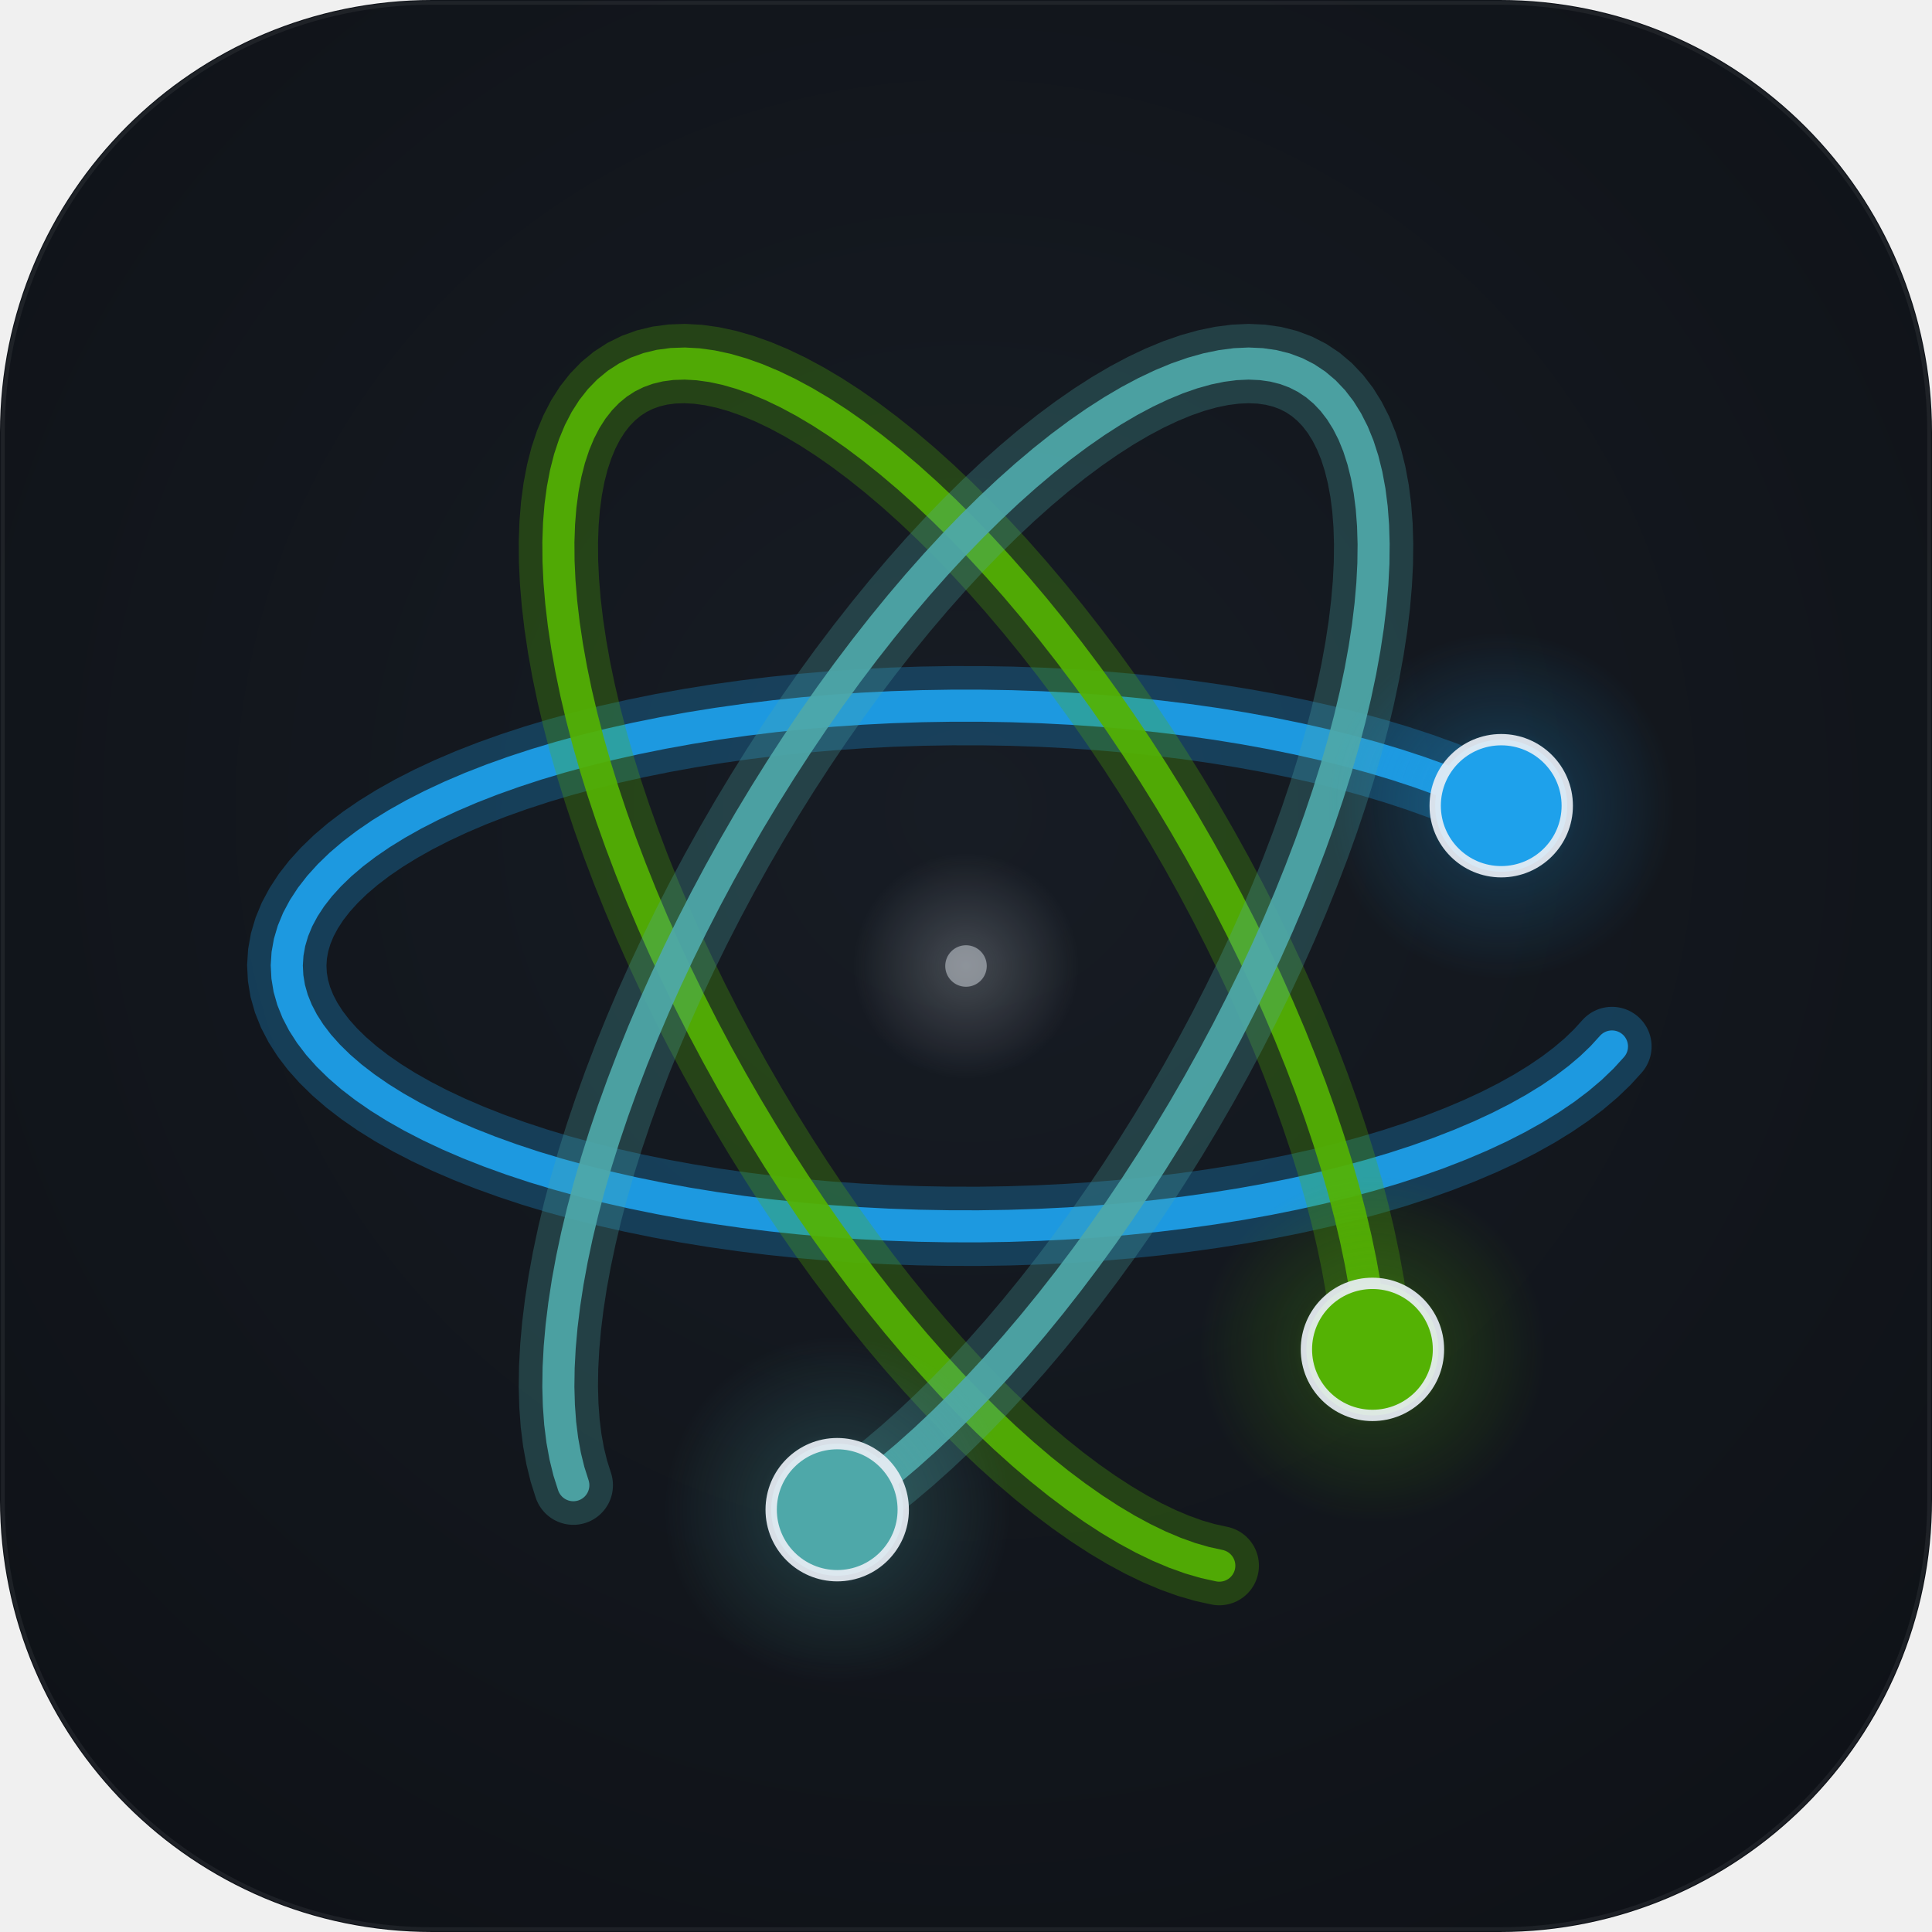
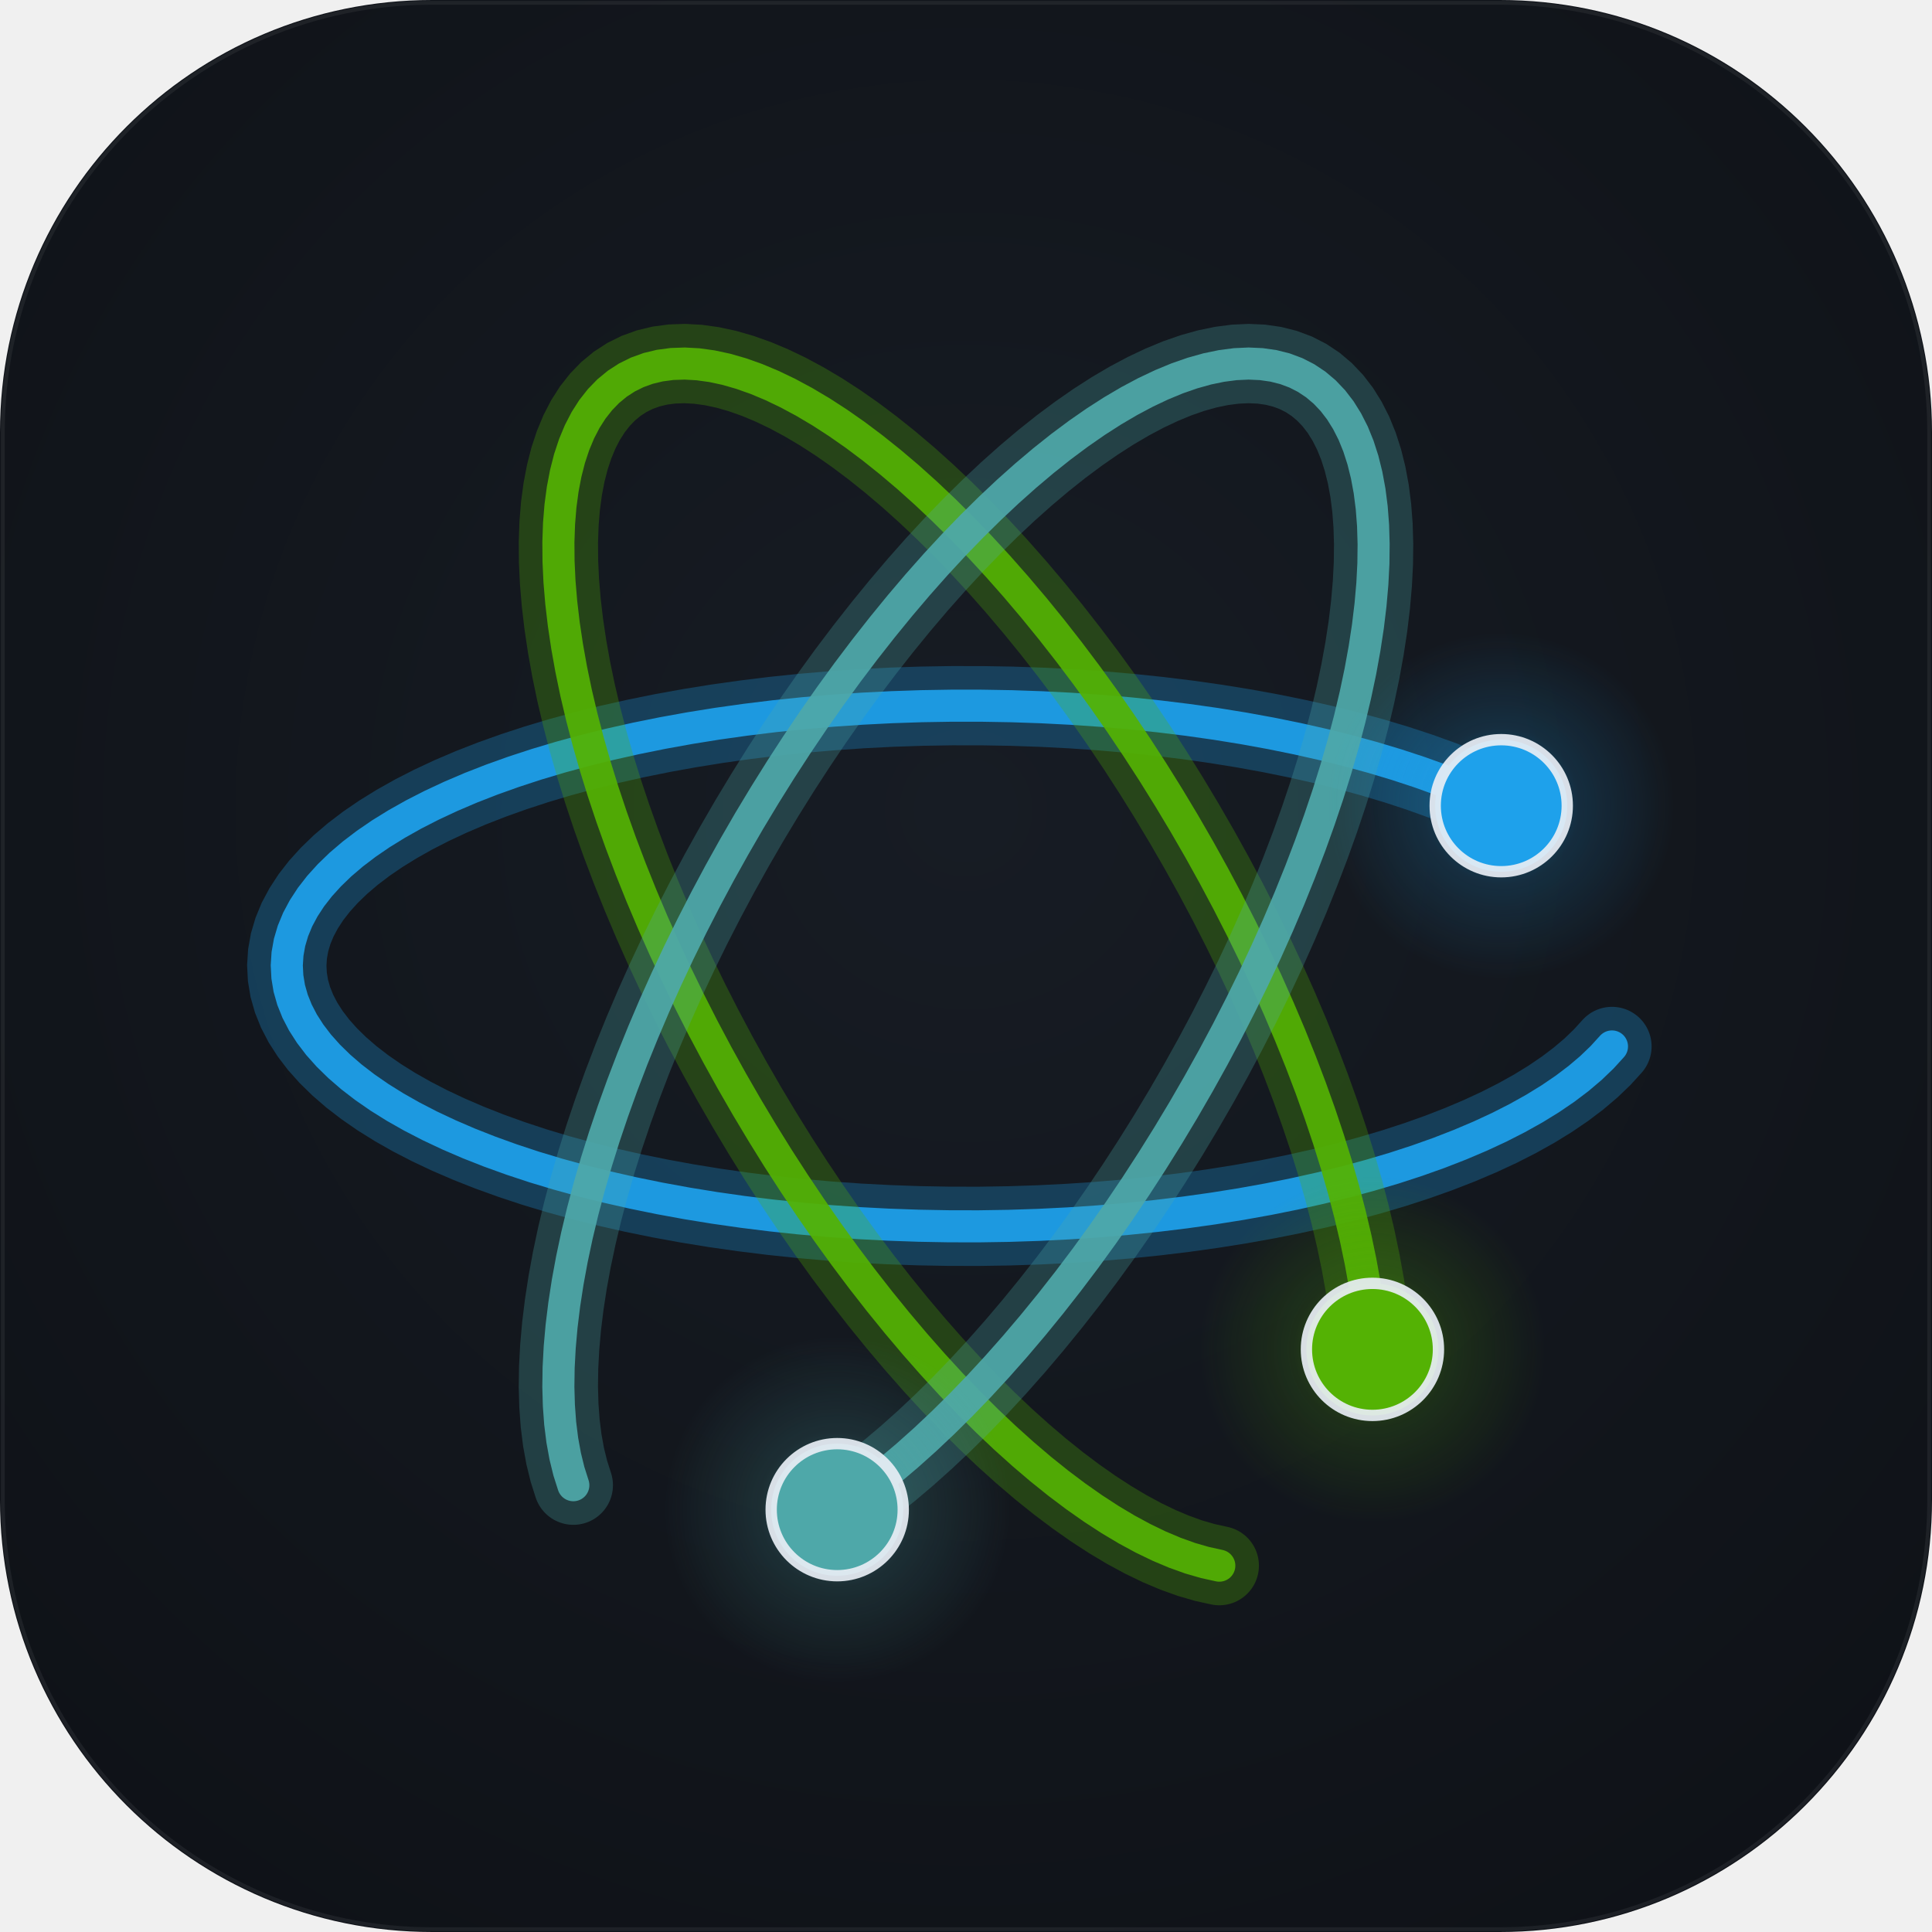
<svg xmlns="http://www.w3.org/2000/svg" width="1024" height="1024" viewBox="0 0 1024 1024">
  <defs>
    <radialGradient id="bgwash" cx="0.5" cy="0.42" r="0.75">
      <stop offset="0" stop-color="#171c24" />
      <stop offset="1" stop-color="#0e1116" />
    </radialGradient>
  </defs>
  <rect x="0" y="0" width="1024" height="1024" rx="229.1" ry="229.1" fill="url(#bgwash)" />
  <rect x="1.5" y="1.5" width="1021" height="1021" rx="227.6" ry="227.6" fill="none" stroke="#ffffff" stroke-opacity="0.06" stroke-width="2" />
  <defs>
    <radialGradient id="glow-1EA1EB">
      <stop offset="0" stop-color="#1EA1EB" stop-opacity="0.5" />
      <stop offset="0.45" stop-color="#1EA1EB" stop-opacity="0.16" />
      <stop offset="1" stop-color="#1EA1EB" stop-opacity="0" />
    </radialGradient>
    <radialGradient id="glow-54B204">
      <stop offset="0" stop-color="#54B204" stop-opacity="0.5" />
      <stop offset="0.45" stop-color="#54B204" stop-opacity="0.16" />
      <stop offset="1" stop-color="#54B204" stop-opacity="0" />
    </radialGradient>
    <radialGradient id="glow-4EA8A9">
      <stop offset="0" stop-color="#4EA8A9" stop-opacity="0.5" />
      <stop offset="0.45" stop-color="#4EA8A9" stop-opacity="0.16" />
      <stop offset="1" stop-color="#4EA8A9" stop-opacity="0" />
    </radialGradient>
    <radialGradient id="glow-e8eef5">
      <stop offset="0" stop-color="#e8eef5" stop-opacity="0.22" />
      <stop offset="1" stop-color="#e8eef5" stop-opacity="0" />
    </radialGradient>
  </defs>
  <path d="M 854.38 554.64 L 849.13 560.40 L 843.22 566.07 L 836.66 571.63 L 829.47 577.07 L 821.65 582.39 L 813.24 587.56 L 804.23 592.59 L 794.65 597.47 L 784.52 602.17 L 773.85 606.70 L 762.68 611.05 L 751.01 615.20 L 738.88 619.15 L 726.30 622.88 L 713.31 626.41 L 699.92 629.71 L 686.16 632.78 L 672.07 635.61 L 657.66 638.20 L 642.97 640.54 L 628.02 642.64 L 612.84 644.48 L 597.47 646.05 L 581.92 647.37 L 566.25 648.42 L 550.46 649.21 L 534.60 649.73 L 518.70 649.98 L 502.79 649.95 L 486.89 649.66 L 471.04 649.10 L 455.27 648.28 L 439.61 647.18 L 424.10 645.82 L 408.75 644.20 L 393.61 642.32 L 378.70 640.19 L 364.05 637.81 L 349.68 635.18 L 335.64 632.31 L 321.94 629.20 L 308.61 625.87 L 295.68 622.31 L 283.17 618.54 L 271.11 614.55 L 259.52 610.37 L 248.43 606.00 L 237.85 601.44 L 227.80 596.71 L 218.31 591.81 L 209.40 586.76 L 201.07 581.56 L 193.36 576.22 L 186.26 570.76 L 179.81 565.18 L 174.00 559.50 L 168.85 553.73 L 164.38 547.87 L 160.58 541.95 L 157.47 535.96 L 155.05 529.93 L 153.33 523.87 L 152.32 517.78 L 152.00 511.68 L 152.39 505.58 L 153.48 499.49 L 155.27 493.43 L 157.76 487.40 L 160.95 481.43 L 164.81 475.51 L 169.36 469.66 L 174.58 463.90 L 180.45 458.23 L 186.98 452.66 L 194.14 447.21 L 201.92 441.89 L 210.31 436.71 L 219.28 431.67 L 228.83 426.79 L 238.94 422.07 L 249.57 417.53 L 260.72 413.18 L 272.36 409.02 L 284.47 405.06 L 297.02 401.31 L 310.00 397.77 L 323.37 394.46 L 337.10 391.38 L 351.18 388.53 L 365.57 385.93 L 380.25 383.57 L 395.19 381.47 L 410.36 379.61 L 425.72 378.02 L 441.25 376.69 L 456.93 375.62 L 472.70 374.82 L 488.56 374.29 L 504.46 374.03 L 520.38 374.04 L 536.28 374.31 L 552.13 374.86 L 567.90 375.67 L 583.57 376.75 L 599.09 378.10 L 614.45 379.71 L 629.60 381.57 L 644.52 383.69 L 659.19 386.06 L 673.57 388.68 L 687.63 391.54 L 701.35 394.63 L 714.70 397.95 L 727.65 401.50 L 740.18 405.26 L 752.26 409.23 L 763.88 413.40 L 775.00 417.77 L 785.61 422.32 L 795.68 427.04" fill="none" stroke="#1EA1EB" stroke-opacity="0.28" stroke-width="42" stroke-linecap="round" />
  <path d="M 854.38 554.64 L 849.13 560.40 L 843.22 566.07 L 836.66 571.63 L 829.47 577.07 L 821.65 582.39 L 813.24 587.56 L 804.23 592.59 L 794.65 597.47 L 784.52 602.17 L 773.85 606.70 L 762.68 611.05 L 751.01 615.20 L 738.88 619.15 L 726.30 622.88 L 713.31 626.41 L 699.92 629.71 L 686.16 632.78 L 672.07 635.61 L 657.66 638.20 L 642.97 640.54 L 628.02 642.64 L 612.84 644.48 L 597.47 646.05 L 581.92 647.37 L 566.25 648.42 L 550.46 649.21 L 534.60 649.73 L 518.70 649.98 L 502.79 649.95 L 486.89 649.66 L 471.04 649.10 L 455.27 648.28 L 439.61 647.18 L 424.10 645.82 L 408.75 644.20 L 393.61 642.32 L 378.70 640.19 L 364.05 637.81 L 349.68 635.18 L 335.64 632.31 L 321.94 629.20 L 308.61 625.87 L 295.68 622.31 L 283.17 618.54 L 271.11 614.55 L 259.52 610.37 L 248.43 606.00 L 237.85 601.44 L 227.80 596.71 L 218.31 591.81 L 209.40 586.76 L 201.07 581.56 L 193.36 576.22 L 186.26 570.76 L 179.81 565.18 L 174.00 559.50 L 168.85 553.73 L 164.38 547.87 L 160.58 541.95 L 157.47 535.96 L 155.05 529.93 L 153.33 523.87 L 152.32 517.78 L 152.00 511.68 L 152.39 505.58 L 153.48 499.49 L 155.27 493.43 L 157.76 487.40 L 160.95 481.43 L 164.81 475.51 L 169.36 469.66 L 174.58 463.90 L 180.45 458.23 L 186.98 452.66 L 194.14 447.21 L 201.92 441.89 L 210.31 436.71 L 219.28 431.67 L 228.83 426.79 L 238.94 422.07 L 249.57 417.53 L 260.72 413.18 L 272.36 409.02 L 284.47 405.06 L 297.02 401.31 L 310.00 397.77 L 323.37 394.46 L 337.10 391.38 L 351.18 388.53 L 365.57 385.93 L 380.25 383.57 L 395.19 381.47 L 410.36 379.61 L 425.72 378.02 L 441.25 376.69 L 456.93 375.62 L 472.70 374.82 L 488.56 374.29 L 504.46 374.03 L 520.38 374.04 L 536.28 374.31 L 552.13 374.86 L 567.90 375.67 L 583.57 376.75 L 599.09 378.10 L 614.45 379.71 L 629.60 381.57 L 644.52 383.69 L 659.19 386.06 L 673.57 388.68 L 687.63 391.54 L 701.35 394.63 L 714.70 397.95 L 727.65 401.50 L 740.18 405.26 L 752.26 409.23 L 763.88 413.40 L 775.00 417.77 L 785.61 422.32 L 795.68 427.04" fill="none" stroke="#1EA1EB" stroke-opacity="0.92" stroke-width="17" stroke-linecap="round" />
  <path d="M 646.26 829.83 L 638.65 828.16 L 630.78 825.88 L 622.69 822.98 L 614.38 819.47 L 605.87 815.36 L 597.18 810.66 L 588.32 805.37 L 579.31 799.51 L 570.17 793.09 L 560.91 786.12 L 551.56 778.62 L 542.14 770.59 L 532.65 762.06 L 523.12 753.04 L 513.58 743.54 L 504.02 733.60 L 494.49 723.22 L 484.99 712.43 L 475.54 701.24 L 466.16 689.69 L 456.87 677.79 L 447.69 665.57 L 438.64 653.04 L 429.73 640.24 L 420.98 627.19 L 412.40 613.92 L 404.03 600.44 L 395.86 586.79 L 387.92 573.00 L 380.22 559.08 L 372.78 545.08 L 365.62 531.01 L 358.74 516.90 L 352.15 502.78 L 345.88 488.68 L 339.94 474.63 L 334.33 460.65 L 329.07 446.77 L 324.17 433.02 L 319.63 419.42 L 315.47 406.00 L 311.70 392.79 L 308.31 379.82 L 305.32 367.10 L 302.74 354.66 L 300.57 342.53 L 298.81 330.74 L 297.47 319.30 L 296.54 308.23 L 296.04 297.56 L 295.96 287.32 L 296.30 277.51 L 297.06 268.16 L 298.25 259.28 L 299.85 250.90 L 301.86 243.03 L 304.29 235.69 L 307.12 228.88 L 310.35 222.63 L 313.98 216.95 L 318.00 211.84 L 322.39 207.32 L 327.15 203.39 L 332.28 200.07 L 337.76 197.36 L 343.57 195.26 L 349.72 193.78 L 356.18 192.92 L 362.95 192.69 L 370.01 193.08 L 377.35 194.10 L 384.95 195.73 L 392.80 197.99 L 400.88 200.85 L 409.18 204.33 L 417.68 208.41 L 426.36 213.08 L 435.21 218.33 L 444.21 224.16 L 453.35 230.55 L 462.60 237.50 L 471.94 244.97 L 481.37 252.97 L 490.85 261.48 L 500.37 270.48 L 509.92 279.95 L 519.47 289.87 L 529.01 300.22 L 538.51 310.99 L 547.97 322.16 L 557.35 333.69 L 566.64 345.57 L 575.83 357.78 L 584.89 370.29 L 593.81 383.08 L 602.57 396.12 L 611.15 409.38 L 619.54 422.85 L 627.72 436.49 L 635.67 450.27 L 643.38 464.18 L 650.83 478.18 L 658.01 492.25 L 664.91 506.36 L 671.51 520.47 L 677.79 534.57 L 683.76 548.63 L 689.38 562.62 L 694.66 576.50 L 699.58 590.26 L 704.14 603.87 L 708.32 617.30 L 712.12 630.52 L 715.52 643.51 L 718.53 656.24 L 721.13 668.69 L 723.33 680.83 L 725.11 692.65 L 726.47 704.11 L 727.42 715.20" fill="none" stroke="#54B204" stroke-opacity="0.28" stroke-width="42" stroke-linecap="round" />
  <path d="M 646.26 829.83 L 638.65 828.16 L 630.78 825.88 L 622.69 822.98 L 614.38 819.47 L 605.87 815.36 L 597.18 810.66 L 588.32 805.37 L 579.31 799.51 L 570.17 793.09 L 560.91 786.12 L 551.56 778.62 L 542.14 770.59 L 532.65 762.06 L 523.12 753.04 L 513.58 743.54 L 504.02 733.60 L 494.49 723.22 L 484.99 712.43 L 475.54 701.24 L 466.16 689.69 L 456.87 677.79 L 447.69 665.57 L 438.64 653.04 L 429.73 640.24 L 420.98 627.19 L 412.40 613.92 L 404.03 600.44 L 395.86 586.79 L 387.92 573.00 L 380.22 559.08 L 372.78 545.08 L 365.62 531.01 L 358.74 516.90 L 352.15 502.78 L 345.88 488.68 L 339.94 474.63 L 334.33 460.65 L 329.07 446.77 L 324.17 433.02 L 319.63 419.42 L 315.47 406.00 L 311.70 392.79 L 308.31 379.82 L 305.32 367.10 L 302.74 354.66 L 300.57 342.53 L 298.81 330.74 L 297.47 319.30 L 296.54 308.23 L 296.04 297.56 L 295.96 287.32 L 296.30 277.51 L 297.06 268.16 L 298.25 259.28 L 299.85 250.90 L 301.86 243.03 L 304.29 235.69 L 307.12 228.88 L 310.35 222.63 L 313.98 216.95 L 318.00 211.84 L 322.39 207.32 L 327.15 203.39 L 332.28 200.07 L 337.76 197.36 L 343.57 195.26 L 349.72 193.78 L 356.18 192.92 L 362.95 192.69 L 370.01 193.08 L 377.35 194.10 L 384.95 195.73 L 392.80 197.99 L 400.88 200.85 L 409.18 204.33 L 417.68 208.41 L 426.36 213.08 L 435.21 218.33 L 444.21 224.16 L 453.35 230.55 L 462.60 237.50 L 471.94 244.97 L 481.37 252.97 L 490.85 261.48 L 500.37 270.48 L 509.92 279.95 L 519.47 289.87 L 529.01 300.22 L 538.51 310.99 L 547.97 322.16 L 557.35 333.69 L 566.64 345.57 L 575.83 357.78 L 584.89 370.29 L 593.81 383.08 L 602.57 396.12 L 611.15 409.38 L 619.54 422.85 L 627.72 436.49 L 635.67 450.27 L 643.38 464.18 L 650.83 478.18 L 658.01 492.25 L 664.91 506.36 L 671.51 520.47 L 677.79 534.57 L 683.76 548.63 L 689.38 562.62 L 694.66 576.50 L 699.58 590.26 L 704.14 603.87 L 708.32 617.30 L 712.12 630.52 L 715.52 643.51 L 718.53 656.24 L 721.13 668.69 L 723.33 680.83 L 725.11 692.65 L 726.47 704.11 L 727.42 715.20" fill="none" stroke="#54B204" stroke-opacity="0.92" stroke-width="17" stroke-linecap="round" />
  <path d="M 303.88 787.19 L 301.52 779.76 L 299.57 771.81 L 298.03 763.35 L 296.91 754.40 L 296.22 744.98 L 295.94 735.10 L 296.09 724.78 L 296.66 714.05 L 297.65 702.92 L 299.06 691.42 L 300.88 679.57 L 303.12 667.39 L 305.77 654.91 L 308.82 642.15 L 312.27 629.14 L 316.10 615.89 L 320.32 602.44 L 324.92 588.82 L 329.88 575.05 L 335.19 561.15 L 340.86 547.15 L 346.85 533.09 L 353.17 518.99 L 359.80 504.87 L 366.73 490.77 L 373.94 476.71 L 381.42 462.71 L 389.16 448.82 L 397.13 435.04 L 405.34 421.42 L 413.75 407.97 L 422.35 394.73 L 431.12 381.72 L 440.06 368.96 L 449.13 356.48 L 458.33 344.31 L 467.64 332.46 L 477.03 320.96 L 486.48 309.84 L 495.99 299.11 L 505.53 288.80 L 515.08 278.93 L 524.63 269.51 L 534.15 260.56 L 543.63 252.11 L 553.05 244.16 L 562.38 236.74 L 571.62 229.86 L 580.74 223.52 L 589.73 217.75 L 598.56 212.56 L 607.23 207.95 L 615.71 203.94 L 623.98 200.52 L 632.04 197.72 L 639.86 195.53 L 647.44 193.96 L 654.75 193.01 L 661.78 192.69 L 668.51 192.99 L 674.94 193.91 L 681.06 195.45 L 686.84 197.61 L 692.28 200.39 L 697.37 203.78 L 702.09 207.77 L 706.44 212.35 L 710.42 217.52 L 714.00 223.27 L 717.20 229.57 L 719.99 236.44 L 722.37 243.84 L 724.34 251.76 L 725.90 260.19 L 727.04 269.12 L 727.76 278.52 L 728.05 288.37 L 727.93 298.67 L 727.38 309.38 L 726.41 320.48 L 725.03 331.96 L 723.22 343.80 L 721.01 355.96 L 718.38 368.42 L 715.35 381.17 L 711.93 394.17 L 708.11 407.41 L 703.91 420.84 L 699.33 434.46 L 694.39 448.23 L 689.09 462.12 L 683.45 476.11 L 677.47 490.17 L 671.17 504.27 L 664.55 518.39 L 657.64 532.49 L 650.45 546.56 L 642.98 560.55 L 635.25 574.46 L 627.29 588.24 L 619.10 601.87 L 610.70 615.32 L 602.11 628.58 L 593.34 641.60 L 584.42 654.37 L 575.35 666.87 L 566.15 679.06 L 556.86 690.92 L 547.47 702.44 L 538.02 713.58 L 528.51 724.33 L 518.97 734.67 L 509.42 744.56 L 499.87 754.01 L 490.35 762.98 L 480.87 771.46 L 471.45 779.43 L 462.11 786.88 L 452.86 793.80 L 443.74 800.16" fill="none" stroke="#4EA8A9" stroke-opacity="0.28" stroke-width="42" stroke-linecap="round" />
  <path d="M 303.88 787.19 L 301.52 779.76 L 299.57 771.81 L 298.03 763.35 L 296.91 754.40 L 296.22 744.98 L 295.94 735.10 L 296.09 724.78 L 296.66 714.05 L 297.65 702.92 L 299.06 691.42 L 300.88 679.57 L 303.12 667.39 L 305.77 654.91 L 308.82 642.15 L 312.27 629.14 L 316.10 615.89 L 320.32 602.44 L 324.92 588.82 L 329.88 575.05 L 335.19 561.15 L 340.86 547.15 L 346.85 533.09 L 353.17 518.99 L 359.80 504.87 L 366.73 490.77 L 373.94 476.71 L 381.42 462.71 L 389.16 448.82 L 397.13 435.04 L 405.34 421.42 L 413.75 407.97 L 422.35 394.73 L 431.12 381.72 L 440.06 368.96 L 449.13 356.48 L 458.33 344.31 L 467.64 332.46 L 477.03 320.96 L 486.48 309.84 L 495.99 299.11 L 505.53 288.80 L 515.08 278.93 L 524.63 269.51 L 534.15 260.56 L 543.63 252.11 L 553.05 244.16 L 562.38 236.74 L 571.62 229.86 L 580.74 223.52 L 589.73 217.75 L 598.56 212.56 L 607.23 207.95 L 615.71 203.94 L 623.98 200.52 L 632.04 197.72 L 639.86 195.53 L 647.44 193.96 L 654.75 193.01 L 661.78 192.69 L 668.51 192.99 L 674.94 193.91 L 681.06 195.45 L 686.84 197.61 L 692.28 200.39 L 697.37 203.78 L 702.09 207.77 L 706.44 212.35 L 710.42 217.52 L 714.00 223.27 L 717.20 229.57 L 719.99 236.44 L 722.37 243.84 L 724.34 251.76 L 725.90 260.19 L 727.04 269.12 L 727.76 278.52 L 728.05 288.37 L 727.93 298.67 L 727.38 309.38 L 726.41 320.48 L 725.03 331.96 L 723.22 343.80 L 721.01 355.96 L 718.38 368.42 L 715.35 381.17 L 711.93 394.17 L 708.11 407.41 L 703.91 420.84 L 699.33 434.46 L 694.39 448.23 L 689.09 462.12 L 683.45 476.11 L 677.47 490.17 L 671.17 504.27 L 664.55 518.39 L 657.64 532.49 L 650.45 546.56 L 642.98 560.55 L 635.25 574.46 L 627.29 588.24 L 619.10 601.87 L 610.70 615.32 L 602.11 628.58 L 593.34 641.60 L 584.42 654.37 L 575.35 666.87 L 566.15 679.06 L 556.86 690.92 L 547.47 702.44 L 538.02 713.58 L 528.51 724.33 L 518.97 734.67 L 509.42 744.56 L 499.87 754.01 L 490.35 762.98 L 480.87 771.46 L 471.45 779.43 L 462.11 786.88 L 452.86 793.80 L 443.74 800.16" fill="none" stroke="#4EA8A9" stroke-opacity="0.92" stroke-width="17" stroke-linecap="round" />
-   <circle cx="512.0" cy="512.0" r="60" fill="url(#glow-e8eef5)" />
-   <circle cx="512.0" cy="512.0" r="11" fill="#e8eef5" fill-opacity="0.45" />
  <circle cx="795.68" cy="427.04" r="92" fill="url(#glow-1EA1EB)" />
  <circle cx="795.68" cy="427.04" r="35" fill="#1EA1EB" />
  <circle cx="795.68" cy="427.04" r="35" fill="none" stroke="#e8eef5" stroke-opacity="0.92" stroke-width="6" />
  <circle cx="727.42" cy="715.20" r="92" fill="url(#glow-54B204)" />
  <circle cx="727.42" cy="715.20" r="35" fill="#54B204" />
  <circle cx="727.42" cy="715.20" r="35" fill="none" stroke="#e8eef5" stroke-opacity="0.92" stroke-width="6" />
  <circle cx="443.74" cy="800.16" r="92" fill="url(#glow-4EA8A9)" />
  <circle cx="443.74" cy="800.16" r="35" fill="#4EA8A9" />
  <circle cx="443.74" cy="800.16" r="35" fill="none" stroke="#e8eef5" stroke-opacity="0.92" stroke-width="6" />
</svg>
